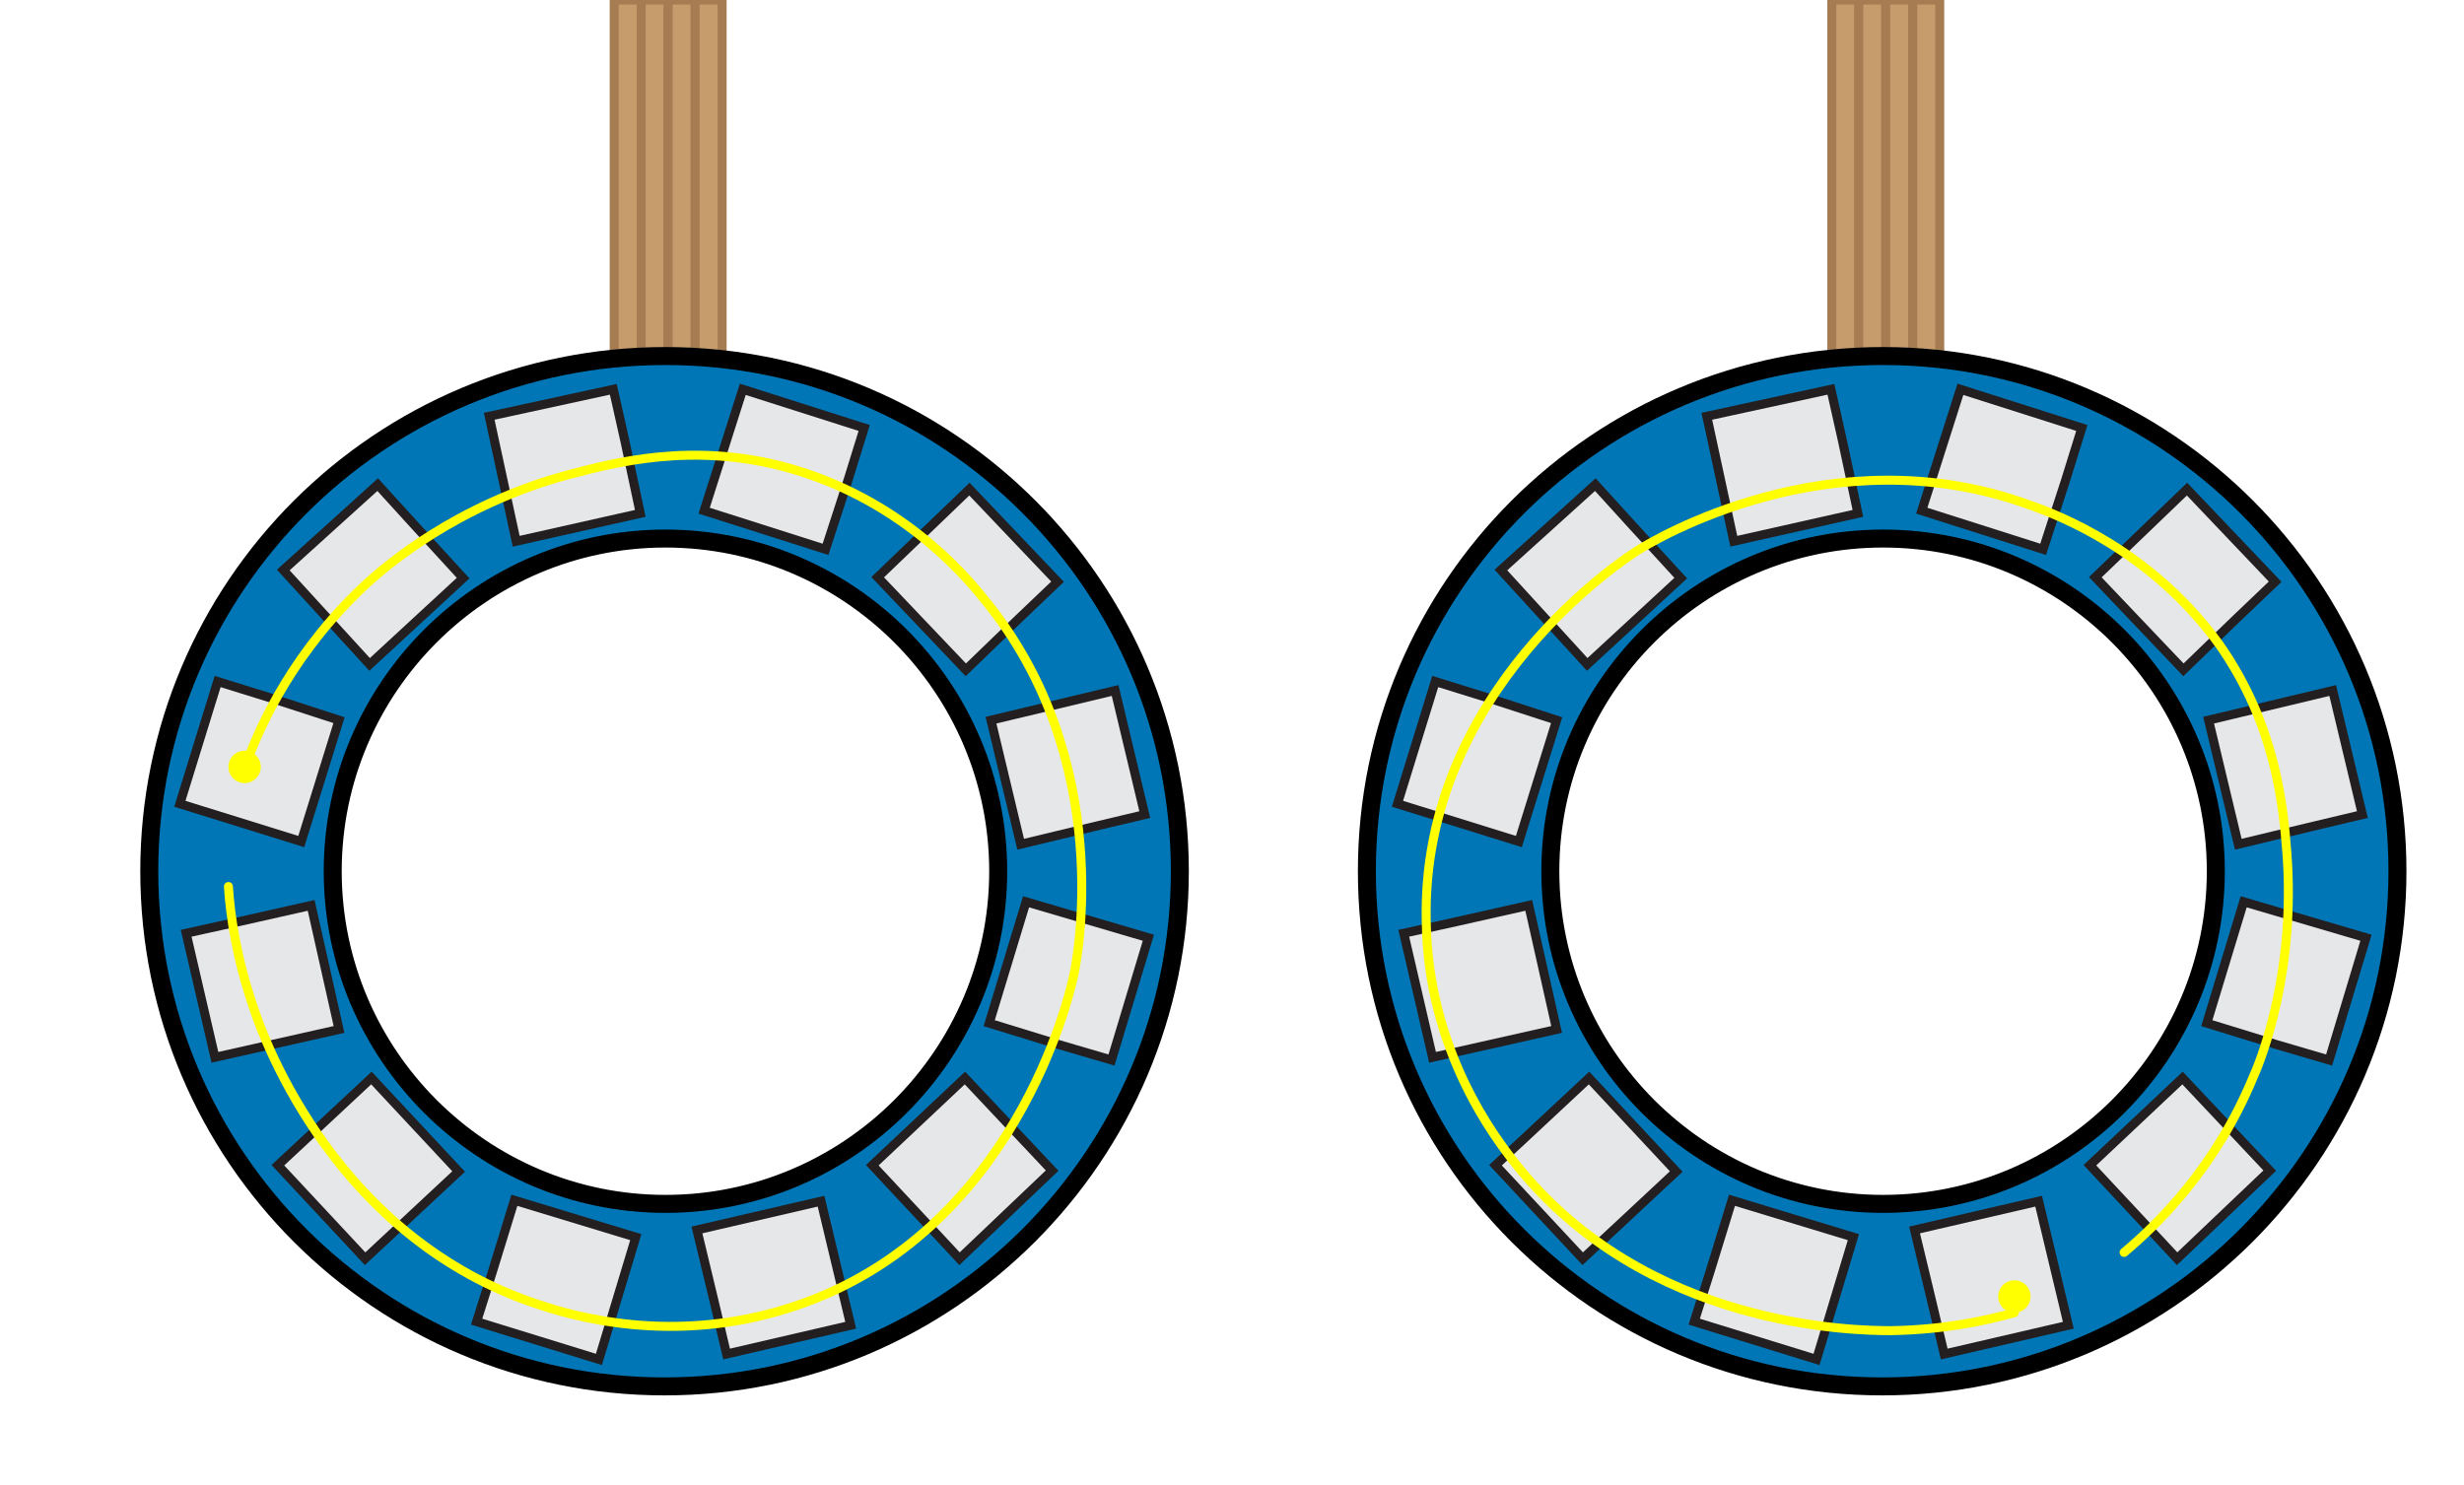
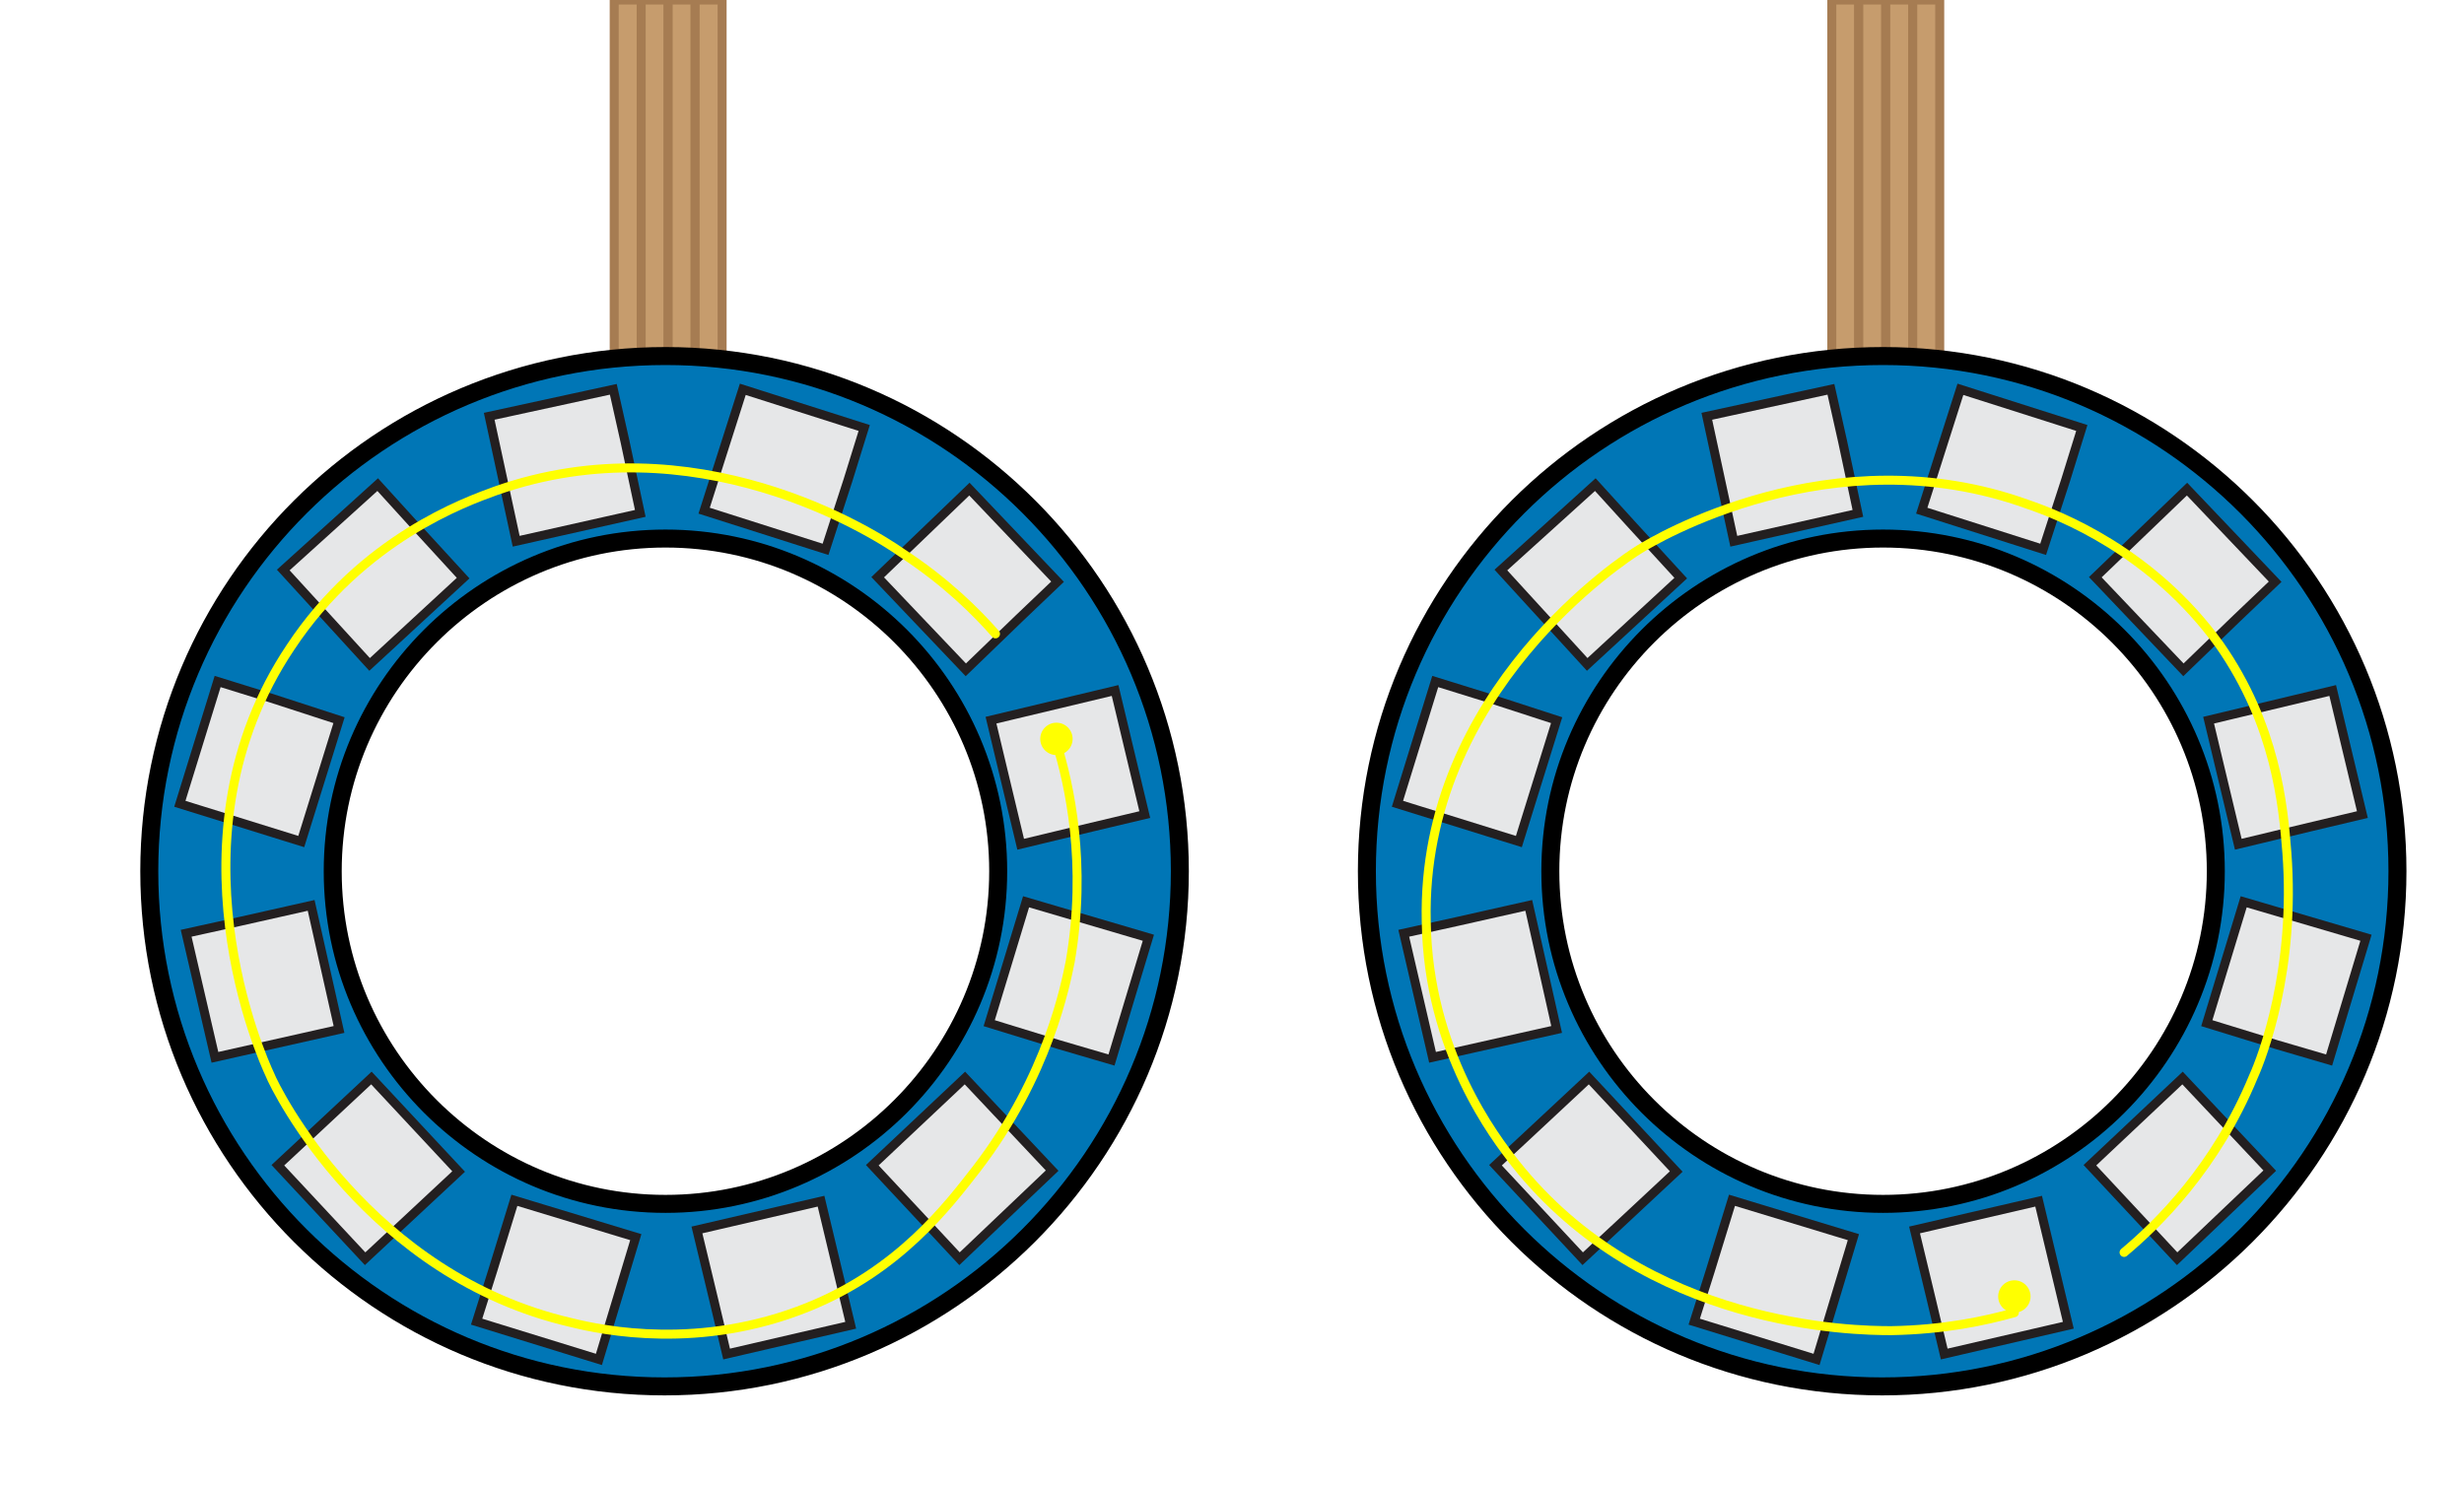
<svg xmlns="http://www.w3.org/2000/svg" version="1.1" id="ELD:_Neopixel_Ring" x="0px" y="0px" viewBox="0 0 274 165.1" style="enable-background:new 0 0 274 165.1;" xml:space="preserve">
  <style type="text/css">
	.st0{fill:none;stroke:#A67C52;stroke-miterlimit:10;}
	.st1{fill:#C69C6D;stroke:#A67C52;stroke-miterlimit:10;}
	.st2{fill:#0076B6;stroke:#000000;stroke-width:2;stroke-miterlimit:10;}
	.st3{fill:#E6E7E8;stroke:#231F20;stroke-linecap:round;stroke-miterlimit:10;}
	.st4{fill:none;stroke:#FFFF00;stroke-linecap:round;stroke-miterlimit:10;}
	.st5{fill:#FFFF00;}
</style>
  <g id="DEVICE:_x7B__x27_id_x27_:1_x7D_">
    <g>
      <line class="st0" x1="205.2" y1="42.1" x2="205.2" y2="0" />
      <rect x="203.7" y="0" class="st1" width="3" height="42.1" />
    </g>
    <g>
      <line class="st0" x1="208.2" y1="42.1" x2="208.2" y2="0" />
      <rect x="206.7" y="0" class="st1" width="3" height="42.1" />
    </g>
    <g>
      <line class="st0" x1="211.2" y1="42.1" x2="211.2" y2="0" />
      <rect x="209.7" y="0" class="st1" width="3" height="42.1" />
    </g>
    <g>
      <line class="st0" x1="214.2" y1="42.1" x2="214.2" y2="0" />
      <rect x="212.7" y="0" class="st1" width="3" height="42.1" />
    </g>
    <path id="BASE:_base_x5F_path" class="st2" d="M209.4,39.6c-31.7,0-57.4,25.6-57.4,57.3s25.7,57.3,57.3,57.3s57.3-25.7,57.3-57.3   S241,39.6,209.4,39.6z M209.4,133.9c-20.4,0-37-16.6-37-37s16.6-37,37-37s37,16.6,37,37S229.8,133.9,209.4,133.9z" />
    <polygon id="NLED:_x7B__x22_colorID_x22_:_x22__x23_FFFF00_x22__x7D_" class="st3" points="227.2,61.1 213.7,56.8 218,43.3    231.5,47.6 229.7,53.4  " />
    <polygon id="NLED:_x7B__x22_colorID_x22_:_x22__x23_FFFF00_x22__x7D__1_" class="st3" points="206.6,57.1 192.8,60.2 189.8,46.3    203.6,43.3 204.9,49.1  " />
    <polygon id="NLED:_x7B__x22_colorID_x22_:_x22__x23_FFFF00_x22__x7D__2_" class="st3" points="186.9,64.3 176.5,73.9 166.9,63.4    177.4,53.9 181.4,58.3  " />
    <polygon id="NLED:_x7B__x22_colorID_x22_:_x22__x23_FFFF00_x22__x7D__3_" class="st3" points="173.1,80.1 168.9,93.6 155.4,89.4    159.6,75.8 165.4,77.6  " />
    <polygon id="NLED:_x7B__x22_colorID_x22_:_x22__x23_FFFF00_x22__x7D__4_" class="st3" points="170,100.7 173.1,114.5 159.3,117.6    156.1,103.8 162,102.5  " />
    <polygon id="NLED:_x7B__x22_colorID_x22_:_x22__x23_FFFF00_x22__x7D__5_" class="st3" points="176.7,119.9 186.4,130.3 176,140    166.3,129.6 170.7,125.5  " />
    <polygon id="NLED:_x7B__x22_colorID_x22_:_x22__x23_FFFF00_x22__x7D__6_" class="st3" points="192.6,133.5 206.1,137.6 202,151.2    188.4,147 190.2,141.3  " />
    <polygon id="NLED:_x7B__x22_colorID_x22_:_x22__x23_FFFF00_x22__x7D__7_" class="st3" points="212.9,136.8 226.7,133.6 230,147.4    216.2,150.6 214.8,144.7  " />
    <polygon id="NLED:_x7B__x22_colorID_x22_:_x22__x23_FFFF00_x22__x7D__8_" class="st3" points="232.4,129.6 242.7,119.9    252.4,130.2 242.1,140 238,135.6  " />
    <polygon id="NLED:_x7B__x22_colorID_x22_:_x22__x23_FFFF00_x22__x7D__9_" class="st3" points="245.4,113.8 249.5,100.3    263.1,104.3 259,117.9 253.2,116.2  " />
    <polygon id="NLED:_x7B__x22_colorID_x22_:_x22__x23_FFFF00_x22__x7D__10_" class="st3" points="248.9,93.9 245.6,80.1 259.4,76.8    262.7,90.6 256.8,92  " />
    <polygon id="NLED:_x7B__x22_colorID_x22_:_x22__x23_FFFF00_x22__x7D__11_" class="st3" points="242.8,74.5 233,64.2 243.2,54.4    253,64.7 248.7,68.8  " />
    <path id="CP:_CircuitPath" class="st4" d="M224,146c-3.2,0.9-7.8,1.9-13.7,2c-4.1,0-27.3-0.3-41.8-18.6c-2.2-2.8-9.7-12.5-9.9-26.9   C158,76.8,180.8,62,182.3,61.1c1.6-1,21.4-12.9,43.2-5c3.5,1.2,13.8,5.2,21.3,15.6c6.3,9,7.1,18,7.5,23.1c1,13-2.7,22.7-3.7,24.9   c-4.2,10.2-10.7,16.5-14.4,19.6" />
    <circle id="BI:_Breakin" class="st5" cx="224" cy="144.2" r="1.8" />
  </g>
  <g id="DEVICE:_x7B__x27_id_x27_:0_x7D_">
    <g>
      <line class="st0" x1="69.8" y1="42.1" x2="69.8" y2="0" />
      <rect x="68.3" y="0" class="st1" width="3" height="42.1" />
    </g>
    <g>
      <line class="st0" x1="72.8" y1="42.1" x2="72.8" y2="0" />
      <rect x="71.3" y="0" class="st1" width="3" height="42.1" />
    </g>
    <g>
      <line class="st0" x1="75.8" y1="42.1" x2="75.8" y2="0" />
      <rect x="74.3" y="0" class="st1" width="3" height="42.1" />
    </g>
    <g>
      <line class="st0" x1="78.8" y1="42.1" x2="78.8" y2="0" />
      <rect x="77.3" y="0" class="st1" width="3" height="42.1" />
    </g>
    <path id="BASE:_base_x5F_path_1_" class="st2" d="M74,39.6c-31.7,0-57.4,25.6-57.4,57.3s25.7,57.3,57.3,57.3s57.3-25.7,57.3-57.3   S105.6,39.6,74,39.6z M74,133.9c-20.4,0-37-16.6-37-37s16.6-37,37-37s37,16.6,37,37S94.4,133.9,74,133.9z" />
    <polygon id="NLED:_x7B__x22_colorID_x22_:_x22__x23_FFFF00_x22__x7D__23_" class="st3" points="91.8,61.1 78.3,56.8 82.6,43.3    96.1,47.6 94.3,53.4  " />
    <polygon id="NLED:_x7B__x22_colorID_x22_:_x22__x23_FFFF00_x22__x7D__22_" class="st3" points="71.2,57.1 57.4,60.2 54.4,46.3    68.2,43.3 69.5,49.1  " />
    <polygon id="NLED:_x7B__x22_colorID_x22_:_x22__x23_FFFF00_x22__x7D__21_" class="st3" points="51.5,64.3 41.1,73.9 31.5,63.4    42,53.9 46,58.3  " />
    <polygon id="NLED:_x7B__x22_colorID_x22_:_x22__x23_FFFF00_x22__x7D__20_" class="st3" points="37.7,80.1 33.5,93.6 20,89.4    24.2,75.8 30,77.6  " />
    <polygon id="NLED:_x7B__x22_colorID_x22_:_x22__x23_FFFF00_x22__x7D__19_" class="st3" points="34.6,100.7 37.7,114.5 23.9,117.6    20.7,103.8 26.6,102.5  " />
    <polygon id="NLED:_x7B__x22_colorID_x22_:_x22__x23_FFFF00_x22__x7D__18_" class="st3" points="41.3,119.9 51,130.3 40.6,140    30.9,129.6 35.3,125.5  " />
    <polygon id="NLED:_x7B__x22_colorID_x22_:_x22__x23_FFFF00_x22__x7D__17_" class="st3" points="57.2,133.5 70.7,137.6 66.6,151.2    53,147 54.8,141.3  " />
    <polygon id="NLED:_x7B__x22_colorID_x22_:_x22__x23_FFFF00_x22__x7D__16_" class="st3" points="77.5,136.8 91.3,133.6 94.6,147.4    80.8,150.6 79.4,144.7  " />
    <polygon id="NLED:_x7B__x22_colorID_x22_:_x22__x23_FFFF00_x22__x7D__15_" class="st3" points="97,129.6 107.3,119.9 117,130.2    106.7,140 102.6,135.6  " />
    <polygon id="NLED:_x7B__x22_colorID_x22_:_x22__x23_FFFF00_x22__x7D__14_" class="st3" points="110,113.8 114.1,100.3 127.7,104.3    123.6,117.9 117.8,116.2  " />
    <polygon id="NLED:_x7B__x22_colorID_x22_:_x22__x23_FFFF00_x22__x7D__13_" class="st3" points="113.5,93.9 110.2,80.1 124,76.8    127.3,90.6 121.4,92  " />
    <polygon id="NLED:_x7B__x22_colorID_x22_:_x22__x23_FFFF00_x22__x7D__12_" class="st3" points="107.4,74.5 97.6,64.2 107.8,54.4    117.6,64.7 113.3,68.8  " />
-     <path id="CP:_CircuitPath_1_" class="st4" d="M27.4,84.9c1.6-4.4,5.4-12.7,13.6-20.2c1.8-1.6,9.6-8.5,22.2-11.9   c5-1.3,13.7-3.7,24.3-0.8c12.4,3.4,19.6,11.7,21.9,14.6c14.8,17.9,10.4,40.5,9.9,42.3c-0.4,1.8-6.5,28.1-30.7,36.3   c-13.7,4.7-25.4,1-28.7-0.1c-22.3-7.3-30.4-29-31.7-33c-1.9-5.5-2.6-10.3-2.8-13.5" />
-     <circle id="BI:_Breakin_1_" class="st5" cx="27.2" cy="85.3" r="1.8" />
+     <path id="CP:_CircuitPath_1_" class="st4" d="M117.5,82.7c1.4,4.5,3.4,13.4,1.5,24.3c-0.5,2.4-2.4,12.6-10.4,23   c-3.2,4.1-8.6,11.3-18.8,15.4c-11.9,4.8-22.7,2.6-26.3,1.7C41,141.9,30.7,121.3,30,119.5c-0.8-1.7-11.9-26.3,2.3-47.5   c8-12.1,19.5-16.2,22.8-17.4c22.1-7.8,41.8,4.5,45.2,6.9c4.9,3.2,8.3,6.6,10.4,9" />
+     <ellipse id="BI:_Breakin_1_" transform="matrix(0.7936 -0.6085 0.6085 0.7936 -25.7903 88.4472)" class="st5" cx="117.5" cy="82.2" rx="1.8" ry="1.8" />
  </g>
</svg>
